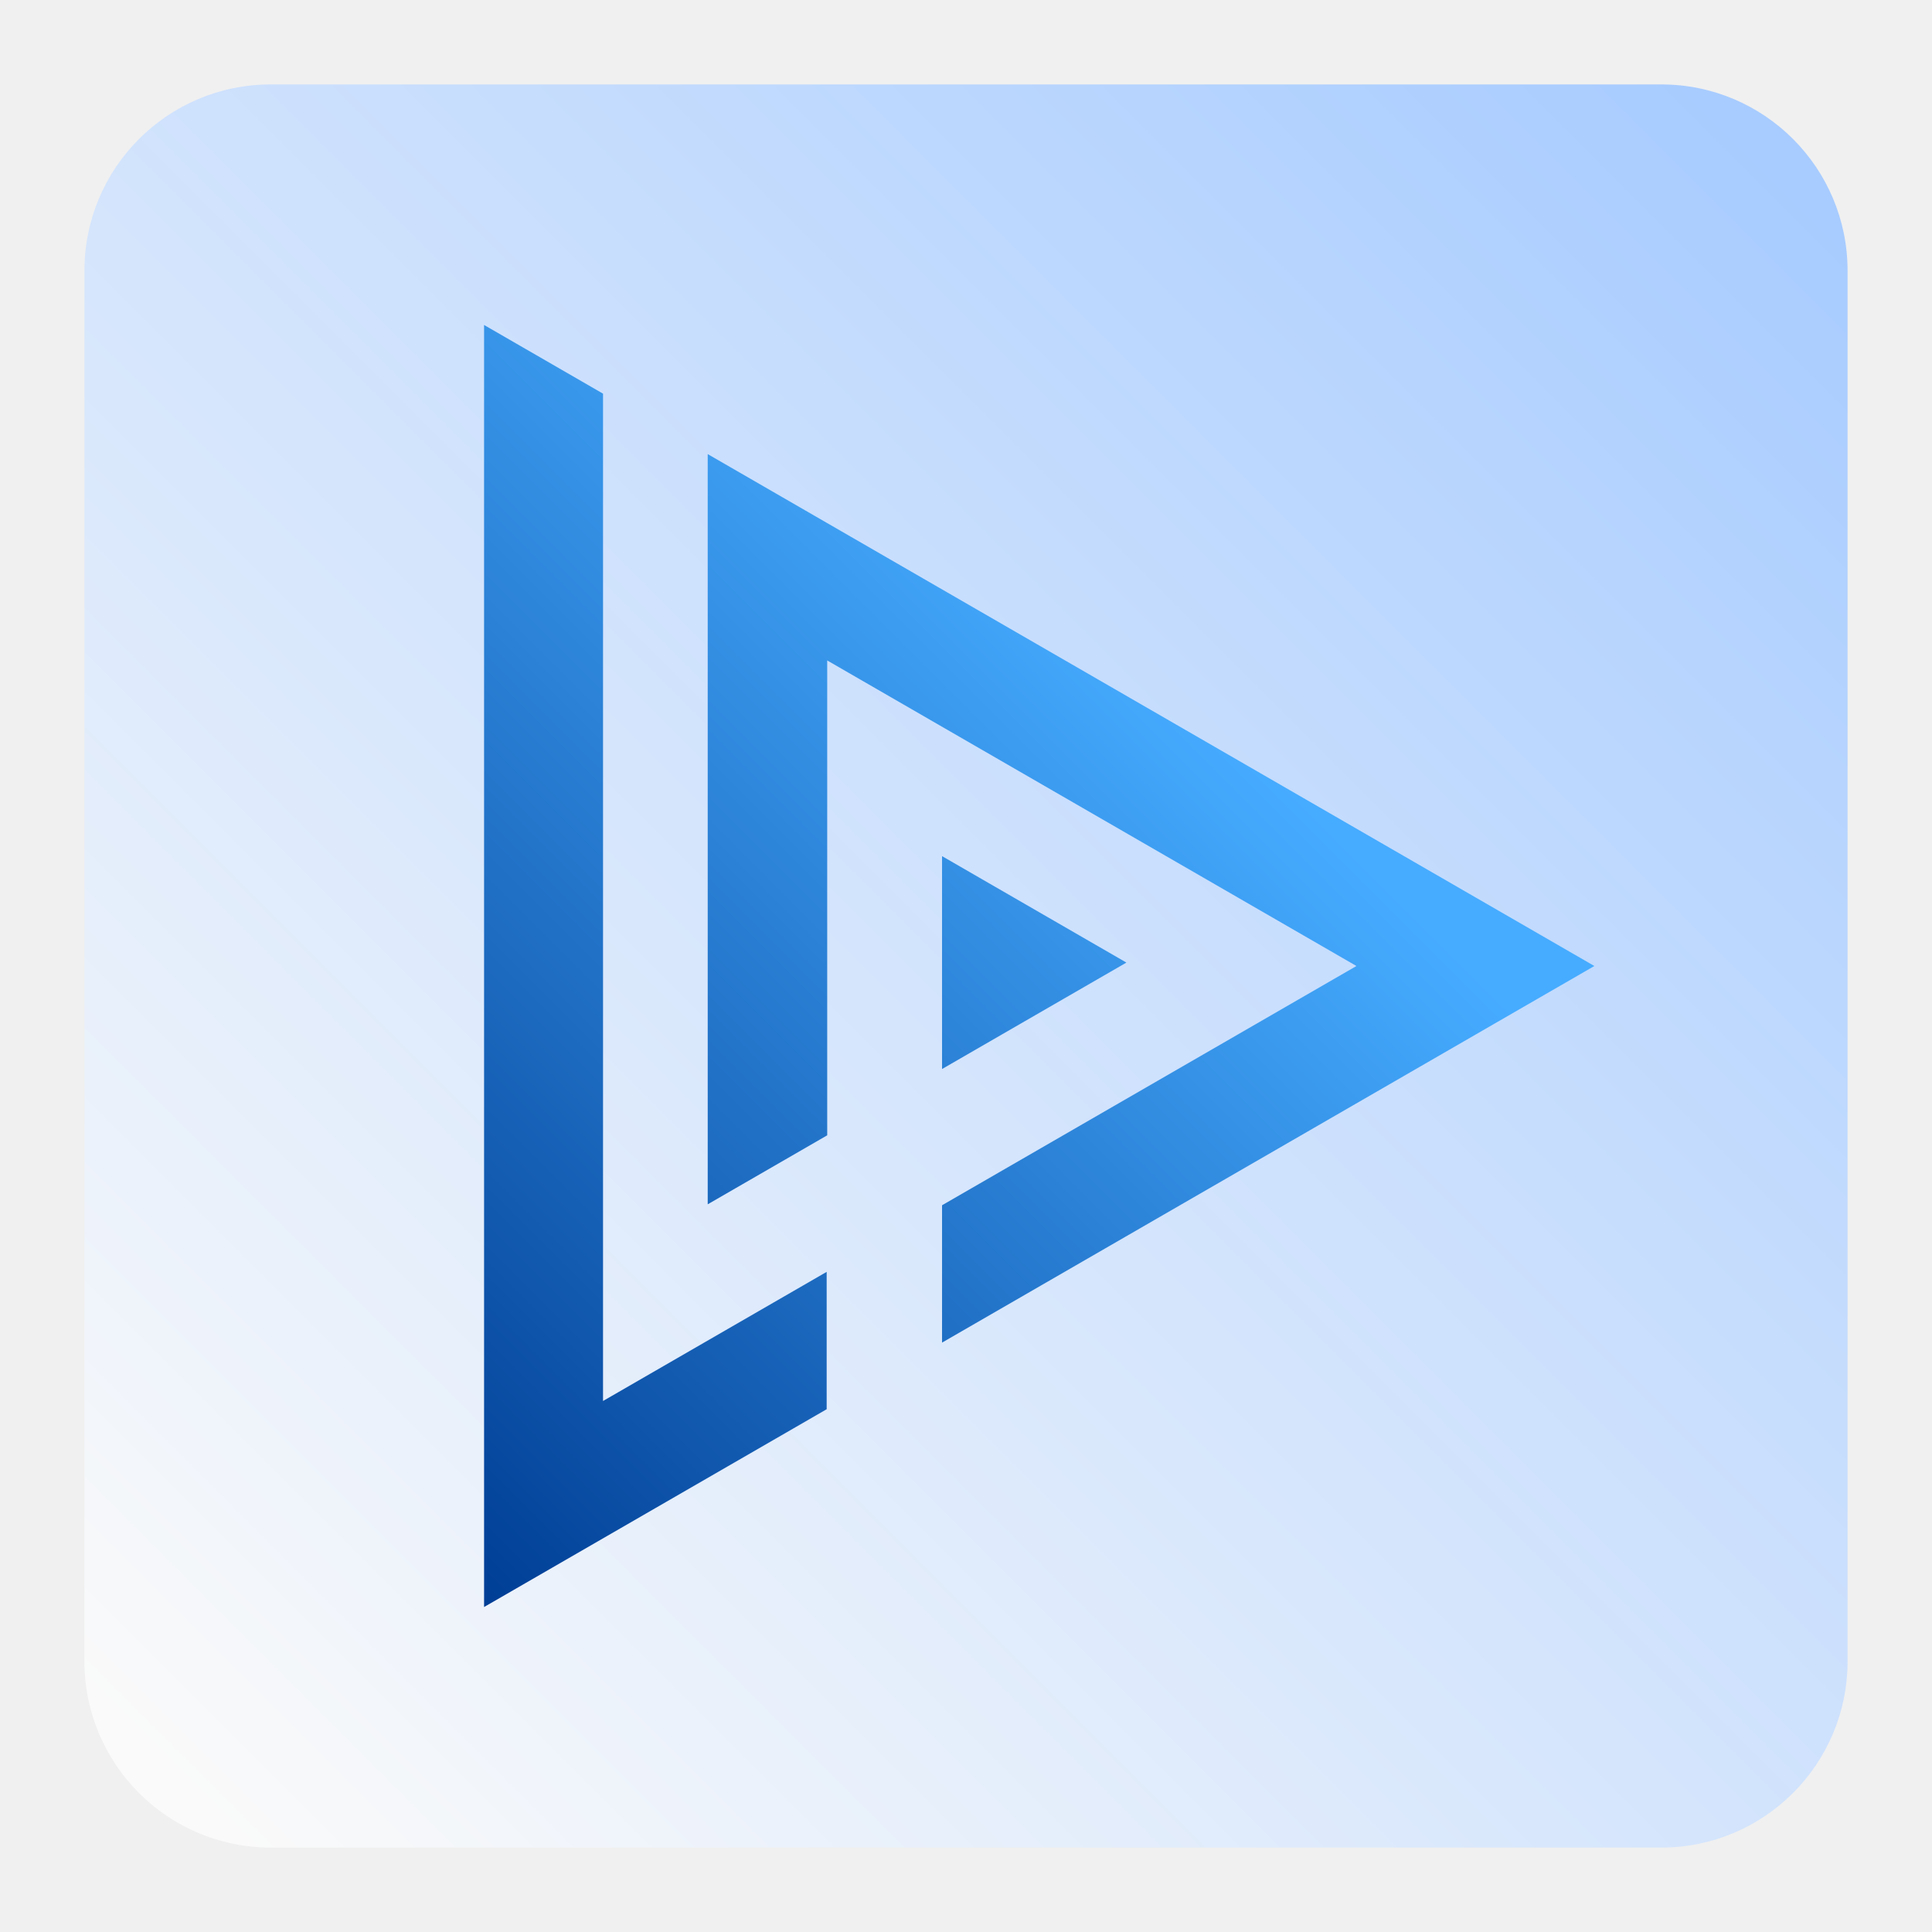
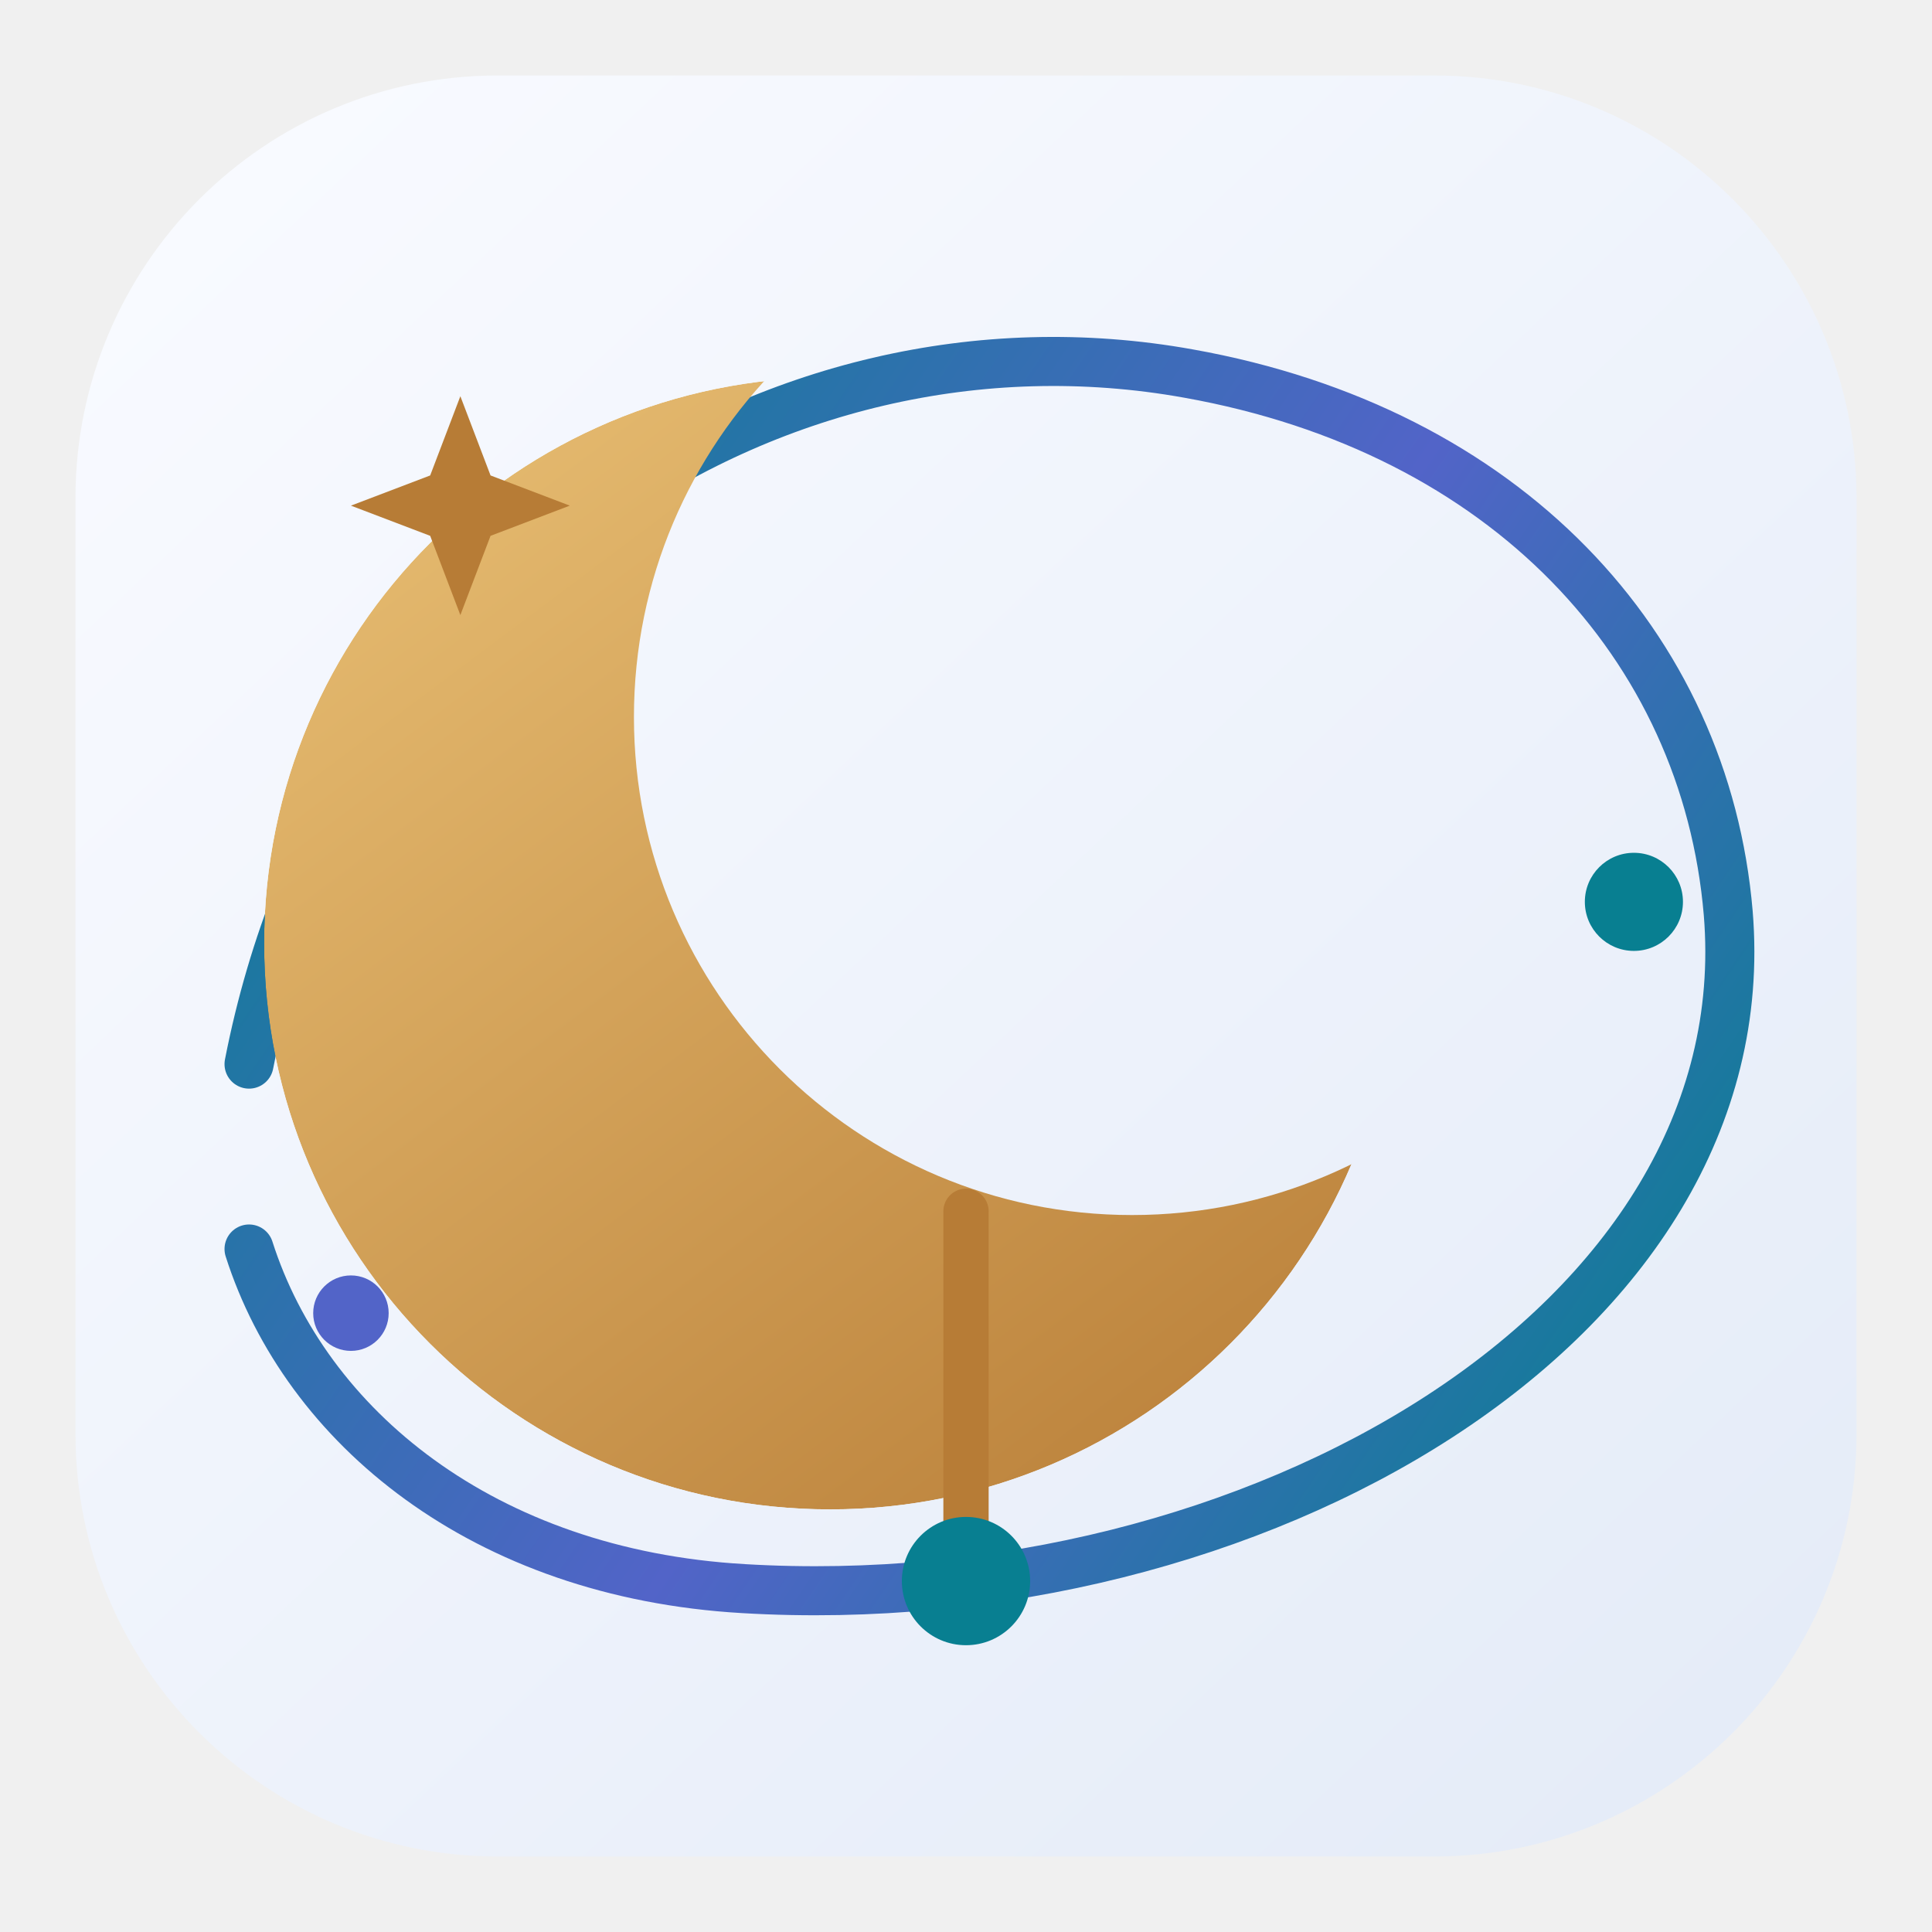
- <svg xmlns="http://www.w3.org/2000/svg" viewBox="0 0 500 500">
+ <svg xmlns="http://www.w3.org/2000/svg" viewBox="0 0 512 512">
  <defs>
-     <linearGradient gradientUnits="userSpaceOnUse" x1="250" y1="60.691" x2="250" y2="439.31" id="gradient-1" gradientTransform="matrix(0.912777, 0.912777, -0.912777, 0.912777, 250.0495, -206.6728)" spreadMethod="pad">
-       <stop offset="0" style="stop-color: rgb(168, 204, 255);" />
-       <stop offset="1" style="stop-color: rgb(250, 250, 250);" />
+     <linearGradient id="bg" x1="60" y1="48" x2="452" y2="464" gradientUnits="userSpaceOnUse">
+       <stop stop-color="#F8FAFF" />
+       <stop offset="1" stop-color="#E5ECF8" />
    </linearGradient>
-     <linearGradient gradientUnits="userSpaceOnUse" x1="10802.515" y1="7688.36" x2="10802.515" y2="13911.66" id="gradient-2" gradientTransform="matrix(-0.028, -0.028, 0.028, -0.028, 233.907, 905.0585)">
-       <stop offset="0" style="stop-color: rgb(0, 62, 149);" />
-       <stop offset="1" style="stop-color: rgb(70, 172, 255);" />
+     <linearGradient id="moon" x1="120" y1="90" x2="360" y2="410" gradientUnits="userSpaceOnUse">
+       <stop stop-color="#E7BD72" />
+       <stop offset="1" stop-color="#B77C36" />
    </linearGradient>
+     <linearGradient id="orbit" x1="64" y1="128" x2="448" y2="390" gradientUnits="userSpaceOnUse">
+       <stop stop-color="#087F91" />
+       <stop offset=".55" stop-color="#5264C8" />
+       <stop offset="1" stop-color="#087F91" />
+     </linearGradient>
+     <mask id="crescent">
+       <rect width="512" height="512" fill="black" />
+       <circle cx="220" cy="250" r="150" fill="white" />
+       <circle cx="300" cy="190" r="132" fill="black" />
+     </mask>
  </defs>
-   <g style="" transform="matrix(1.205162, 0, 0, 1.205162, -51.29061, -51.29061)">
-     <rect x="60.691" y="60.691" width="378.619" height="378.619" rx="40" ry="40" style="stroke: rgb(0, 0, 0); stroke-width: 0px; fill: url(#gradient-1); fill-rule: nonzero;" />
-     <path d="M 171.945 127.03 L 146.511 112.346 L 146.511 112.729 C 146.511 204.245 146.511 295.758 146.511 387.272 L 146.511 387.655 L 146.843 387.463 C 171.219 373.391 195.594 359.317 219.97 345.243 L 220.08 345.18 L 220.08 315.683 L 172.056 343.411 L 172.056 343.257 C 172.056 271.245 172.057 199.414 172.056 127.221 L 172.056 127.094 L 171.945 127.03 Z M 220.329 184.461 C 258.277 206.37 295.767 228.015 333.714 249.924 L 333.846 250.001 L 333.714 250.077 C 303.976 267.246 274.704 284.147 244.967 301.316 L 244.856 301.379 L 244.856 330.876 L 245.188 330.684 C 283.291 308.684 321.398 286.685 359.5 264.685 L 384.738 250.116 L 384.937 250.001 L 359.5 235.317 C 313.028 208.486 266.559 181.655 220.085 154.824 L 219.969 154.758 L 194.536 140.074 L 194.536 140.457 C 194.536 193.902 194.536 247.346 194.536 300.792 L 194.536 301.175 L 220.086 286.424 L 220.196 286.36 L 220.196 184.384 L 220.329 184.461 Z M 244.856 272.123 L 284.445 249.266 L 244.856 226.406 L 244.856 272.123 Z" style="fill-opacity: 1; fill-rule: evenodd; stroke-width: 0px; fill: url(#gradient-2);" id="path14" />
-   </g>
+   <rect x="20" y="20" width="472" height="472" rx="112" fill="url(#bg)" />
+   <path d="M66 282C91 154 204 79 315 99c84 15 137 72 143 143 9 109-126 187-261 179-69-4-116-43-131-90" fill="none" stroke="url(#orbit)" stroke-width="13" stroke-linecap="round" />
+   <circle cx="220" cy="250" r="150" fill="url(#moon)" mask="url(#crescent)" />
+   <path d="M256 321v86" stroke="#B77C36" stroke-width="12" stroke-linecap="round" />
+   <circle cx="256" cy="419" r="17" fill="#087F91" />
+   <circle cx="433" cy="239" r="13" fill="#087F91" />
+   <circle cx="93" cy="348" r="10" fill="#5264C8" />
+   <path d="M122 105l8 21 21 8-21 8-8 21-8-21-21-8 21-8z" fill="#B77C36" />
</svg>
